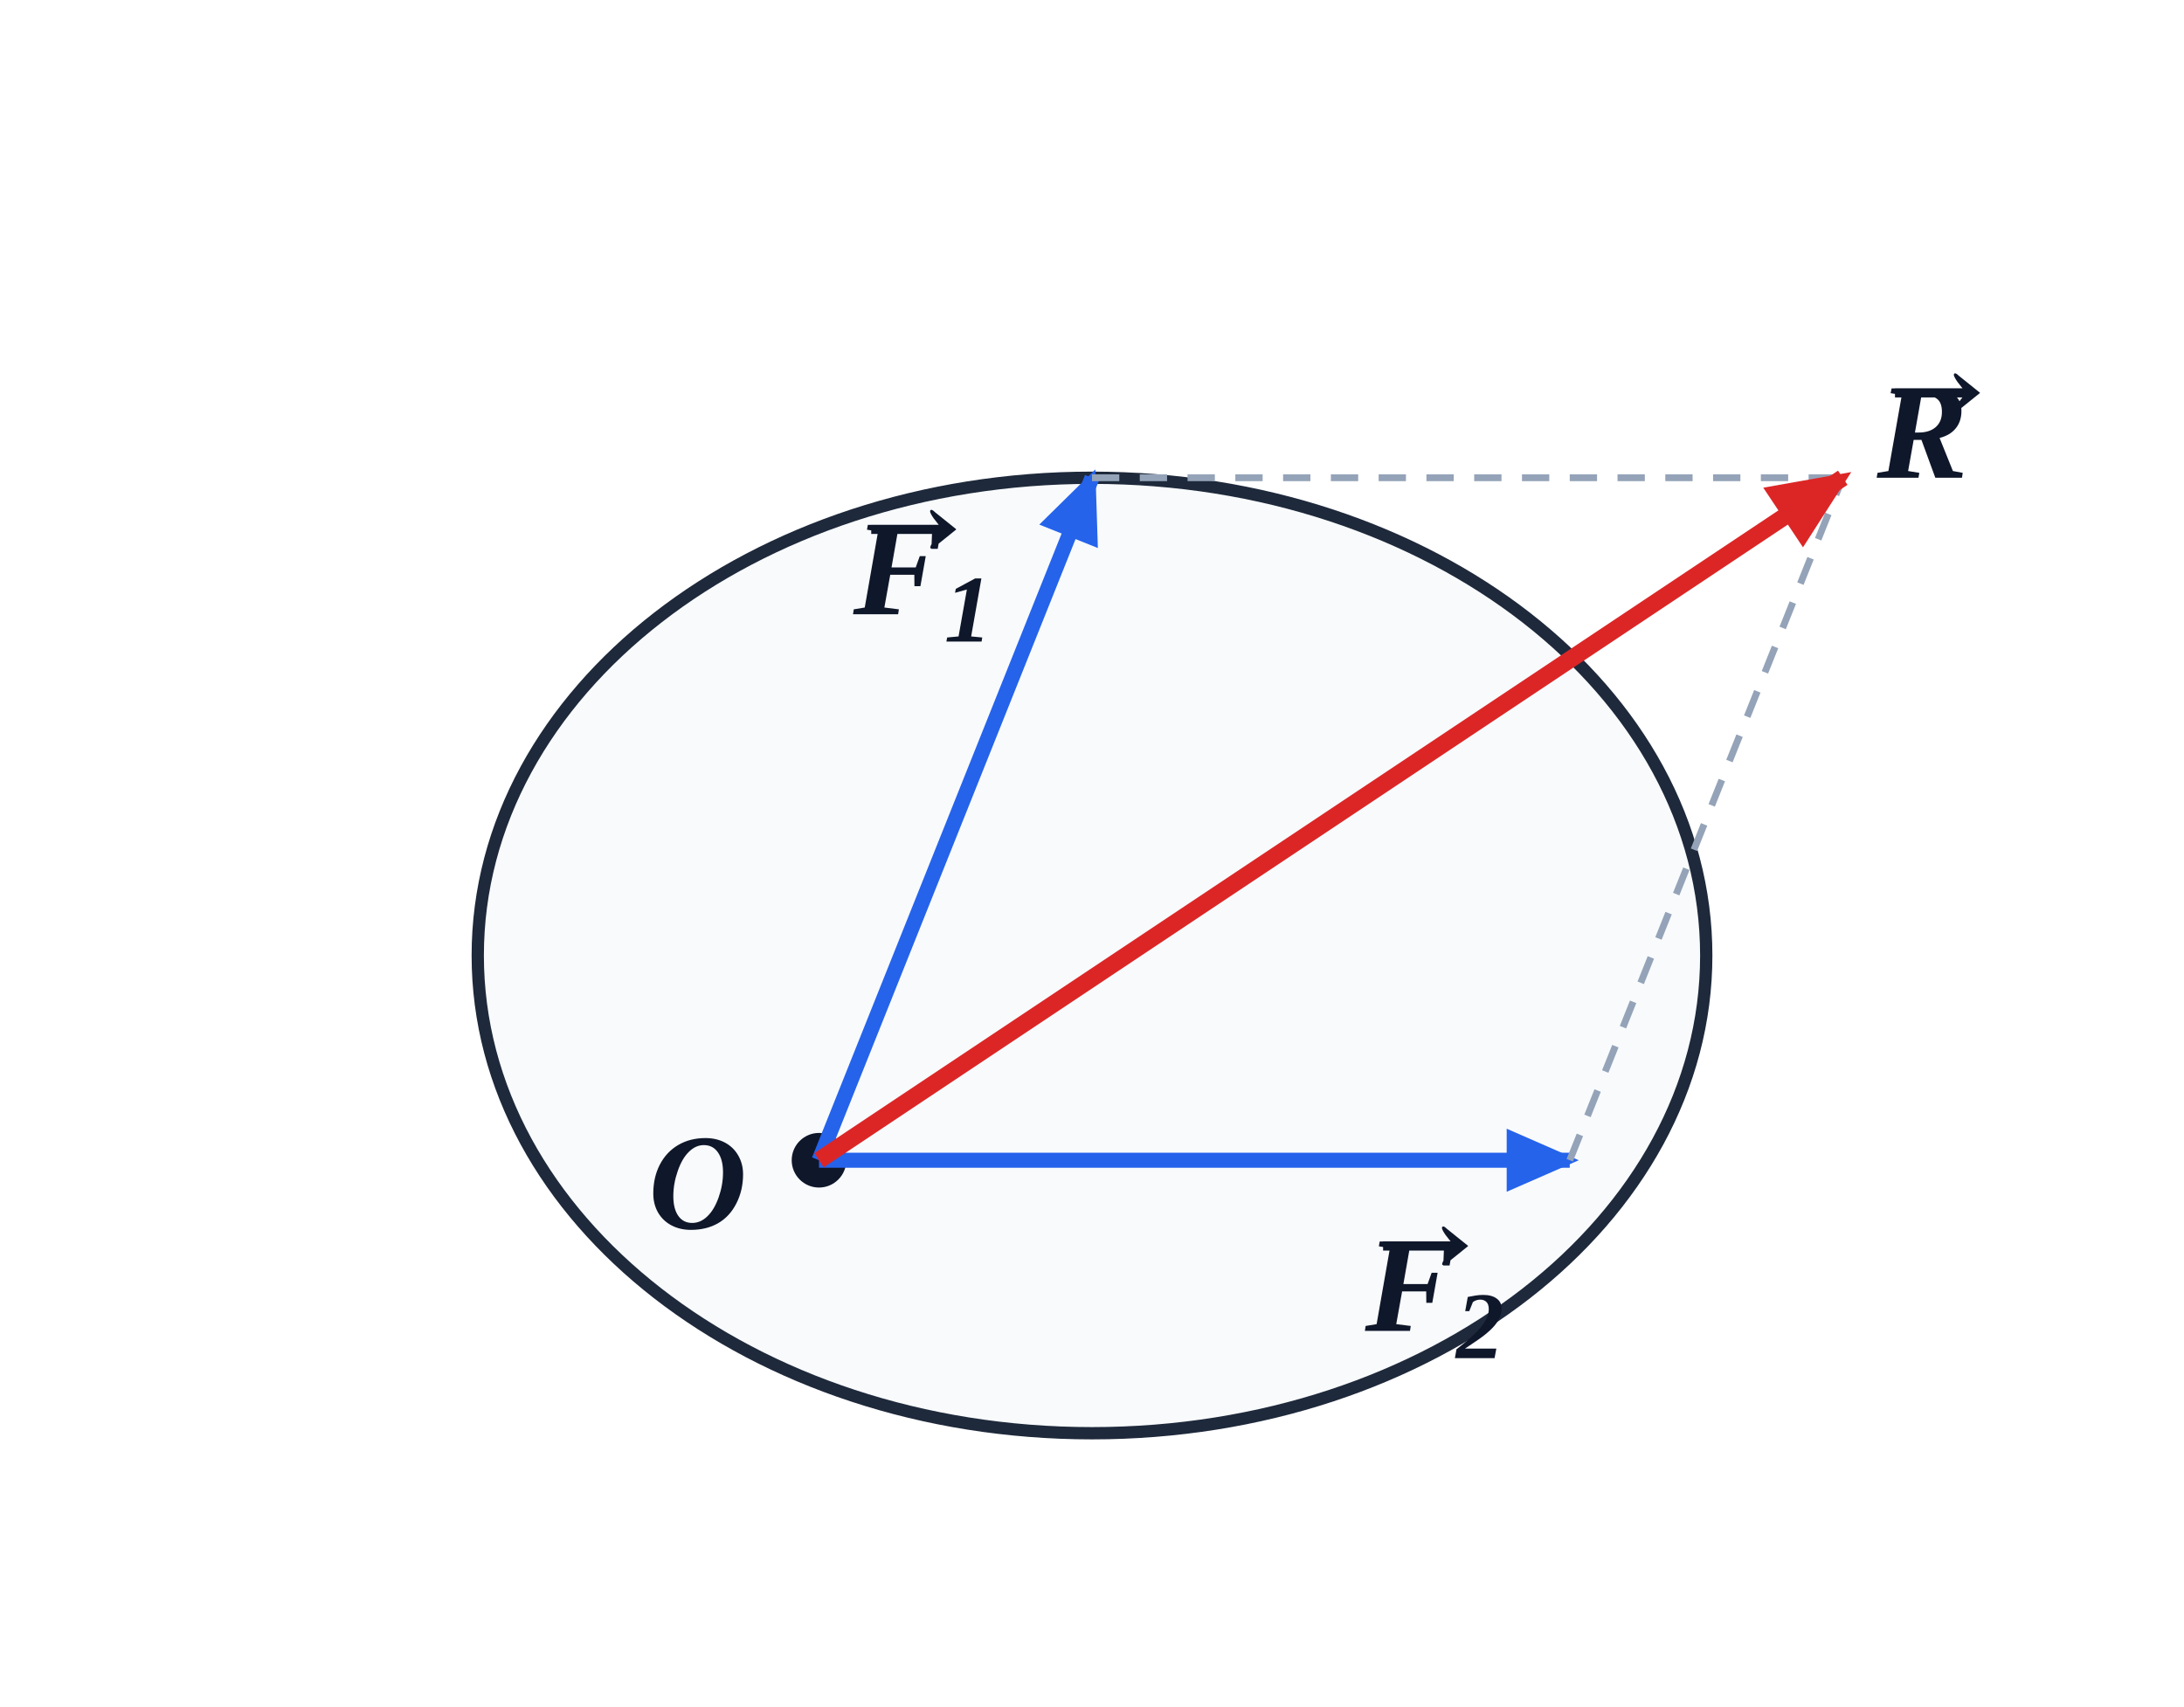
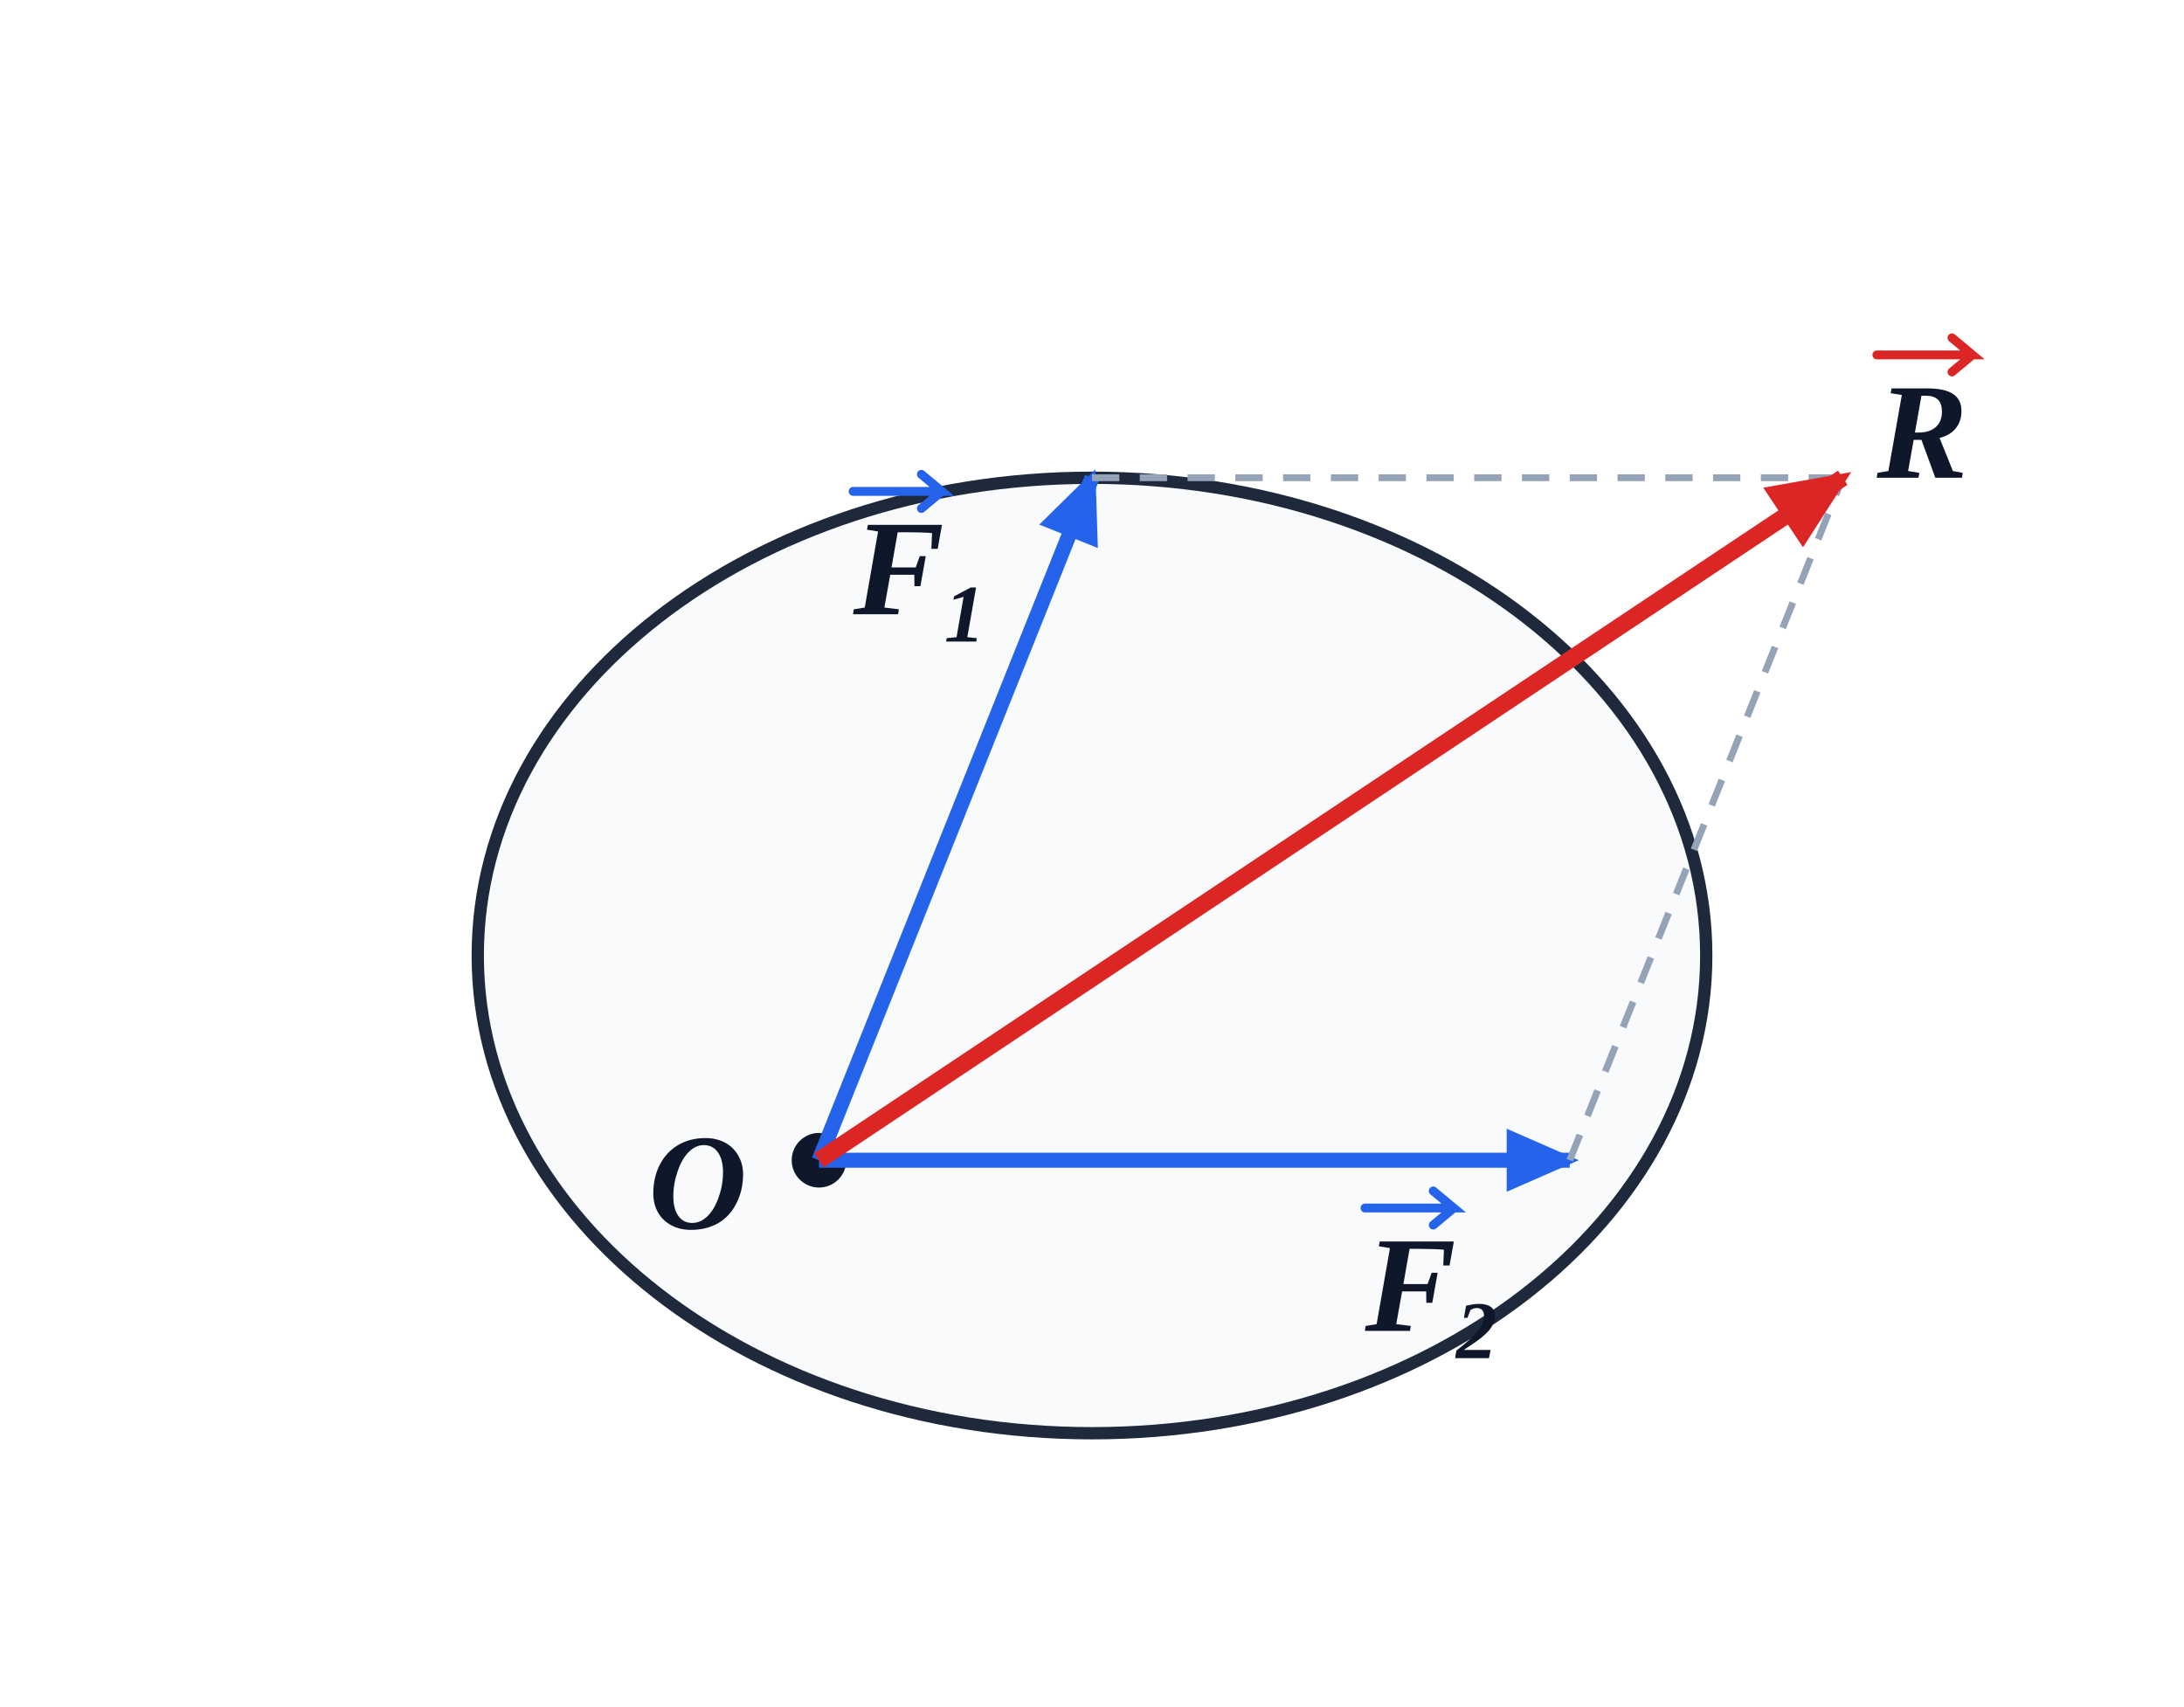
<svg xmlns="http://www.w3.org/2000/svg" viewBox="0 0 320 250" width="100%" height="100%">
  <defs>
    <marker id="arrow" viewBox="0 0 10 10" refX="7" refY="5" markerWidth="6" markerHeight="6" orient="auto-start-reverse">
      <path d="M 0 1.5 L 8 5 L 0 8.5 z" fill="#1e293b" />
    </marker>
    <marker id="arrow-blue" viewBox="0 0 10 10" refX="7" refY="5" markerWidth="6" markerHeight="6" orient="auto-start-reverse">
      <path d="M 0 1.5 L 8 5 L 0 8.5 z" fill="#2563eb" />
    </marker>
    <marker id="arrow-red" viewBox="0 0 10 10" refX="7" refY="5" markerWidth="6" markerHeight="6" orient="auto-start-reverse">
      <path d="M 0 1.5 L 8 5 L 0 8.5 z" fill="#dc2626" />
    </marker>
    <pattern id="hatch" width="8" height="8" patternTransform="rotate(45 0 0)" patternUnits="userSpaceOnUse">
      <line x1="0" y1="0" x2="0" y2="8" stroke="#94a3b8" stroke-width="1.2" />
    </pattern>
  </defs>
  <style>
-     text { font-family: 'Times New Roman', serif; }
+     text { font-family: 'Times New Roman', 'Cambria Math', serif; }
    .lbl { font-size: 18px; font-style: italic; fill: #0f172a; }
-     .lbl-sub { font-size: 14px; font-style: italic; fill: #0f172a; }
    .lbl-bold { font-size: 20px; font-style: italic; font-weight: bold; fill: #0f172a; }
    .vec { stroke: #2563eb; stroke-width: 2.2; }
    .axis { stroke: #64748b; stroke-width: 1.2; stroke-dasharray: 5,3; }
    .solid { stroke: #1e293b; stroke-width: 1.8; fill: #f8fafc; }
  </style>
  <ellipse cx="160" cy="140" rx="90" ry="70" class="solid" />
  <circle cx="120" cy="170" r="4" fill="#0f172a" />
  <text x="95" y="180" class="lbl-bold">O</text>
  <line x1="120" y1="170" x2="160" y2="70" class="vec" marker-end="url(#arrow-blue)" />
-   <text x="125" y="90" class="lbl-bold" fill="#2563eb">F⃗<tspan font-size="14" dy="4">1</tspan>
-   </text>
+   <g>
+     <text x="125" y="90" class="lbl-bold" fill="#2563eb">F<tspan font-size="12" dy="4">1</tspan>
+     </text>
+     <path d="M 125 72 h 13 l -3 -2.5 m 3 2.5 l -3 2.5" fill="none" stroke="#2563eb" stroke-width="1.3" stroke-linecap="round" />
+   </g>
  <line x1="120" y1="170" x2="230" y2="170" class="vec" marker-end="url(#arrow-blue)" />
-   <text x="200" y="195" class="lbl-bold" fill="#2563eb">F⃗<tspan font-size="14" dy="4">2</tspan>
-   </text>
+   <g>
+     <text x="200" y="195" class="lbl-bold" fill="#2563eb">F<tspan font-size="12" dy="4">2</tspan>
+     </text>
+     <path d="M 200 177 h 13 l -3 -2.5 m 3 2.5 l -3 2.5" fill="none" stroke="#2563eb" stroke-width="1.3" stroke-linecap="round" />
+   </g>
  <line x1="160" y1="70" x2="270" y2="70" stroke="#94a3b8" stroke-dasharray="4,3" />
  <line x1="230" y1="170" x2="270" y2="70" stroke="#94a3b8" stroke-dasharray="4,3" />
  <line x1="120" y1="170" x2="270" y2="70" stroke="#dc2626" stroke-width="2.5" marker-end="url(#arrow-red)" />
-   <text x="275" y="70" class="lbl-bold" fill="#dc2626">R⃗</text>
+   <g>
+     <text x="275" y="70" class="lbl-bold" fill="#dc2626">R</text>
+     <path d="M 275 52 h 14 l -3 -2.5 m 3 2.5 l -3 2.5" fill="none" stroke="#dc2626" stroke-width="1.3" stroke-linecap="round" />
+   </g>
</svg>
